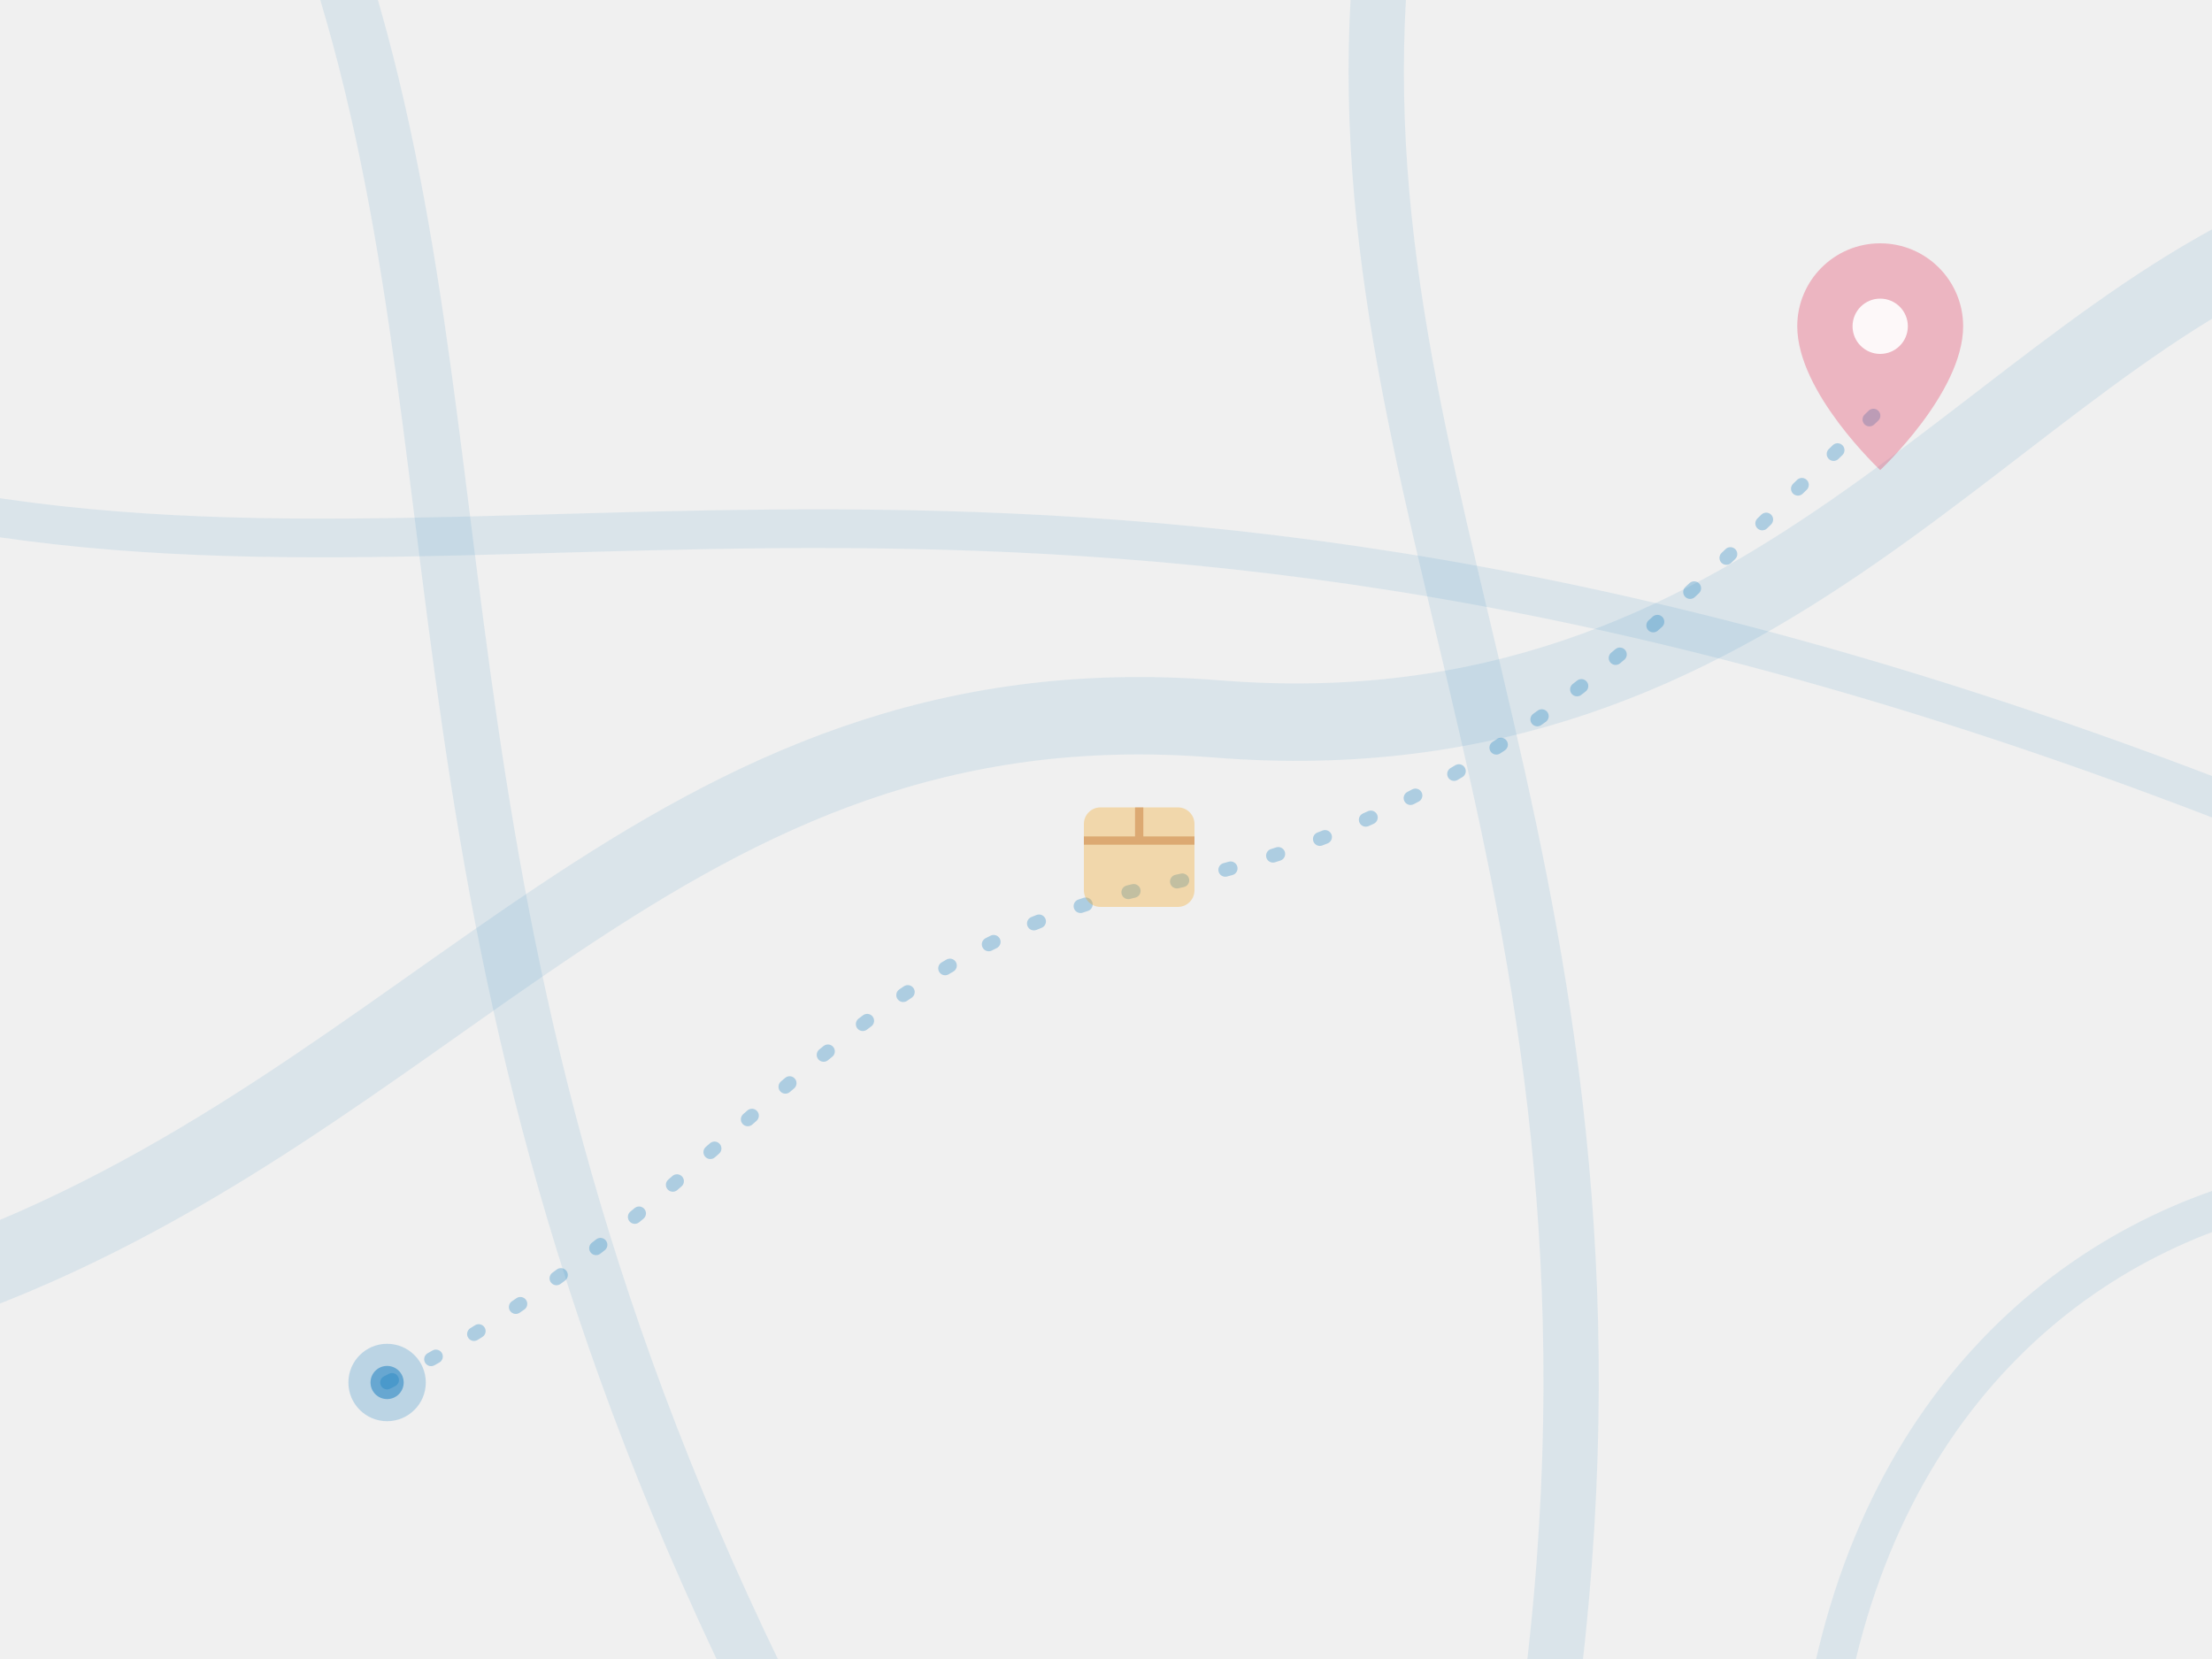
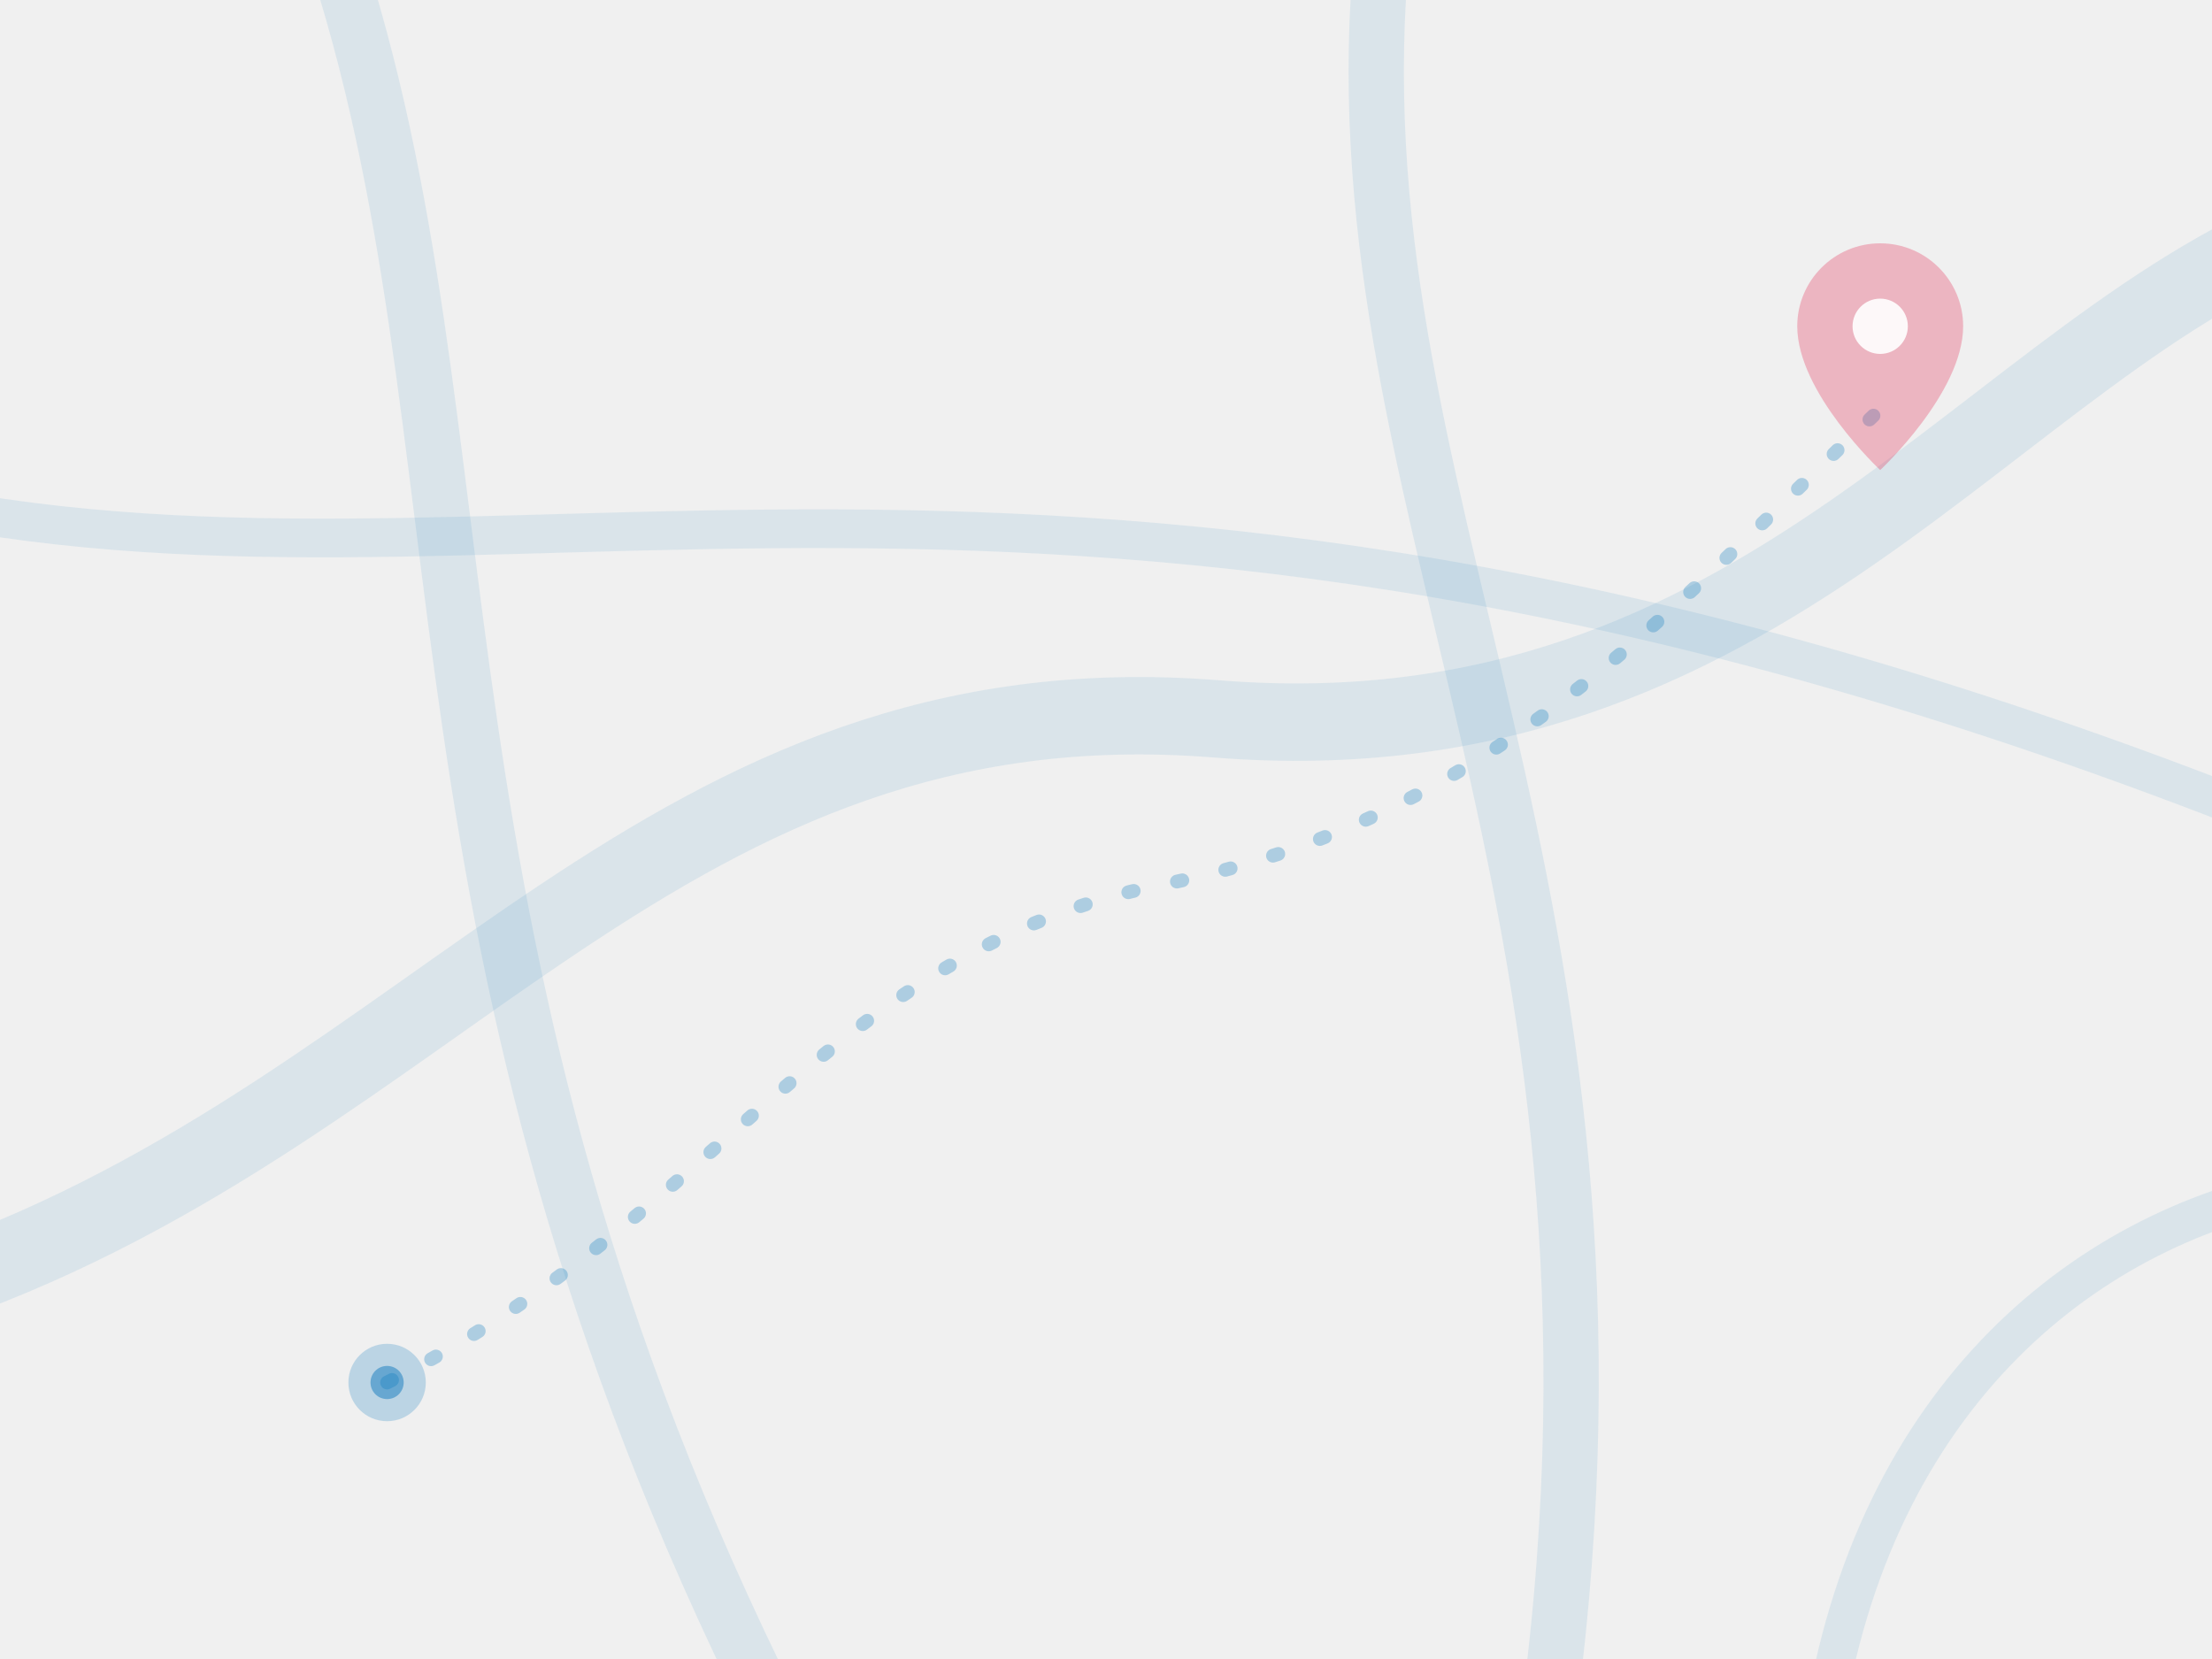
<svg xmlns="http://www.w3.org/2000/svg" viewBox="0 0 400 300" fill="none">
  <g stroke="#0072BC" stroke-linecap="round" stroke-opacity=".09">
    <path d="M-10 232C80 200 120 122 220 130S360 62 420 40" stroke-width="14" />
    <path d="M60-10C90 80 70 170 140 310" stroke-width="10" />
    <path d="M250-10C240 90 300 160 280 310" stroke-width="10" />
    <path d="M-10 92C100 112 200 62 420 152" stroke-width="7" />
    <path d="M330 310C340 250 380 220 420 214" stroke-width="7" />
  </g>
  <g stroke="#0072BC" stroke-opacity=".28" stroke-width="2.5" stroke-dasharray="1 8" stroke-linecap="round">
    <path d="M70 250C130 220 150 172 210 160S300 112 340 74" />
  </g>
  <circle cx="70" cy="250" r="7" fill="#0072BC" fill-opacity=".22" />
  <circle cx="70" cy="250" r="3" fill="#0072BC" fill-opacity=".45" />
  <path d="M340 44a15 15 0 0 1 15 15c0 12-15 26-15 26s-15-14-15-26a15 15 0 0 1 15-15z" fill="#E11D48" fill-opacity=".28" />
  <circle cx="340" cy="59" r="5" fill="#FFFFFF" fill-opacity=".9" />
-   <rect x="196" y="146" width="20" height="18" rx="3" fill="#F59E0B" fill-opacity=".3" />
-   <path d="M196 152h20M206 146v6" stroke="#B45309" stroke-opacity=".35" stroke-width="1.5" />
</svg>
